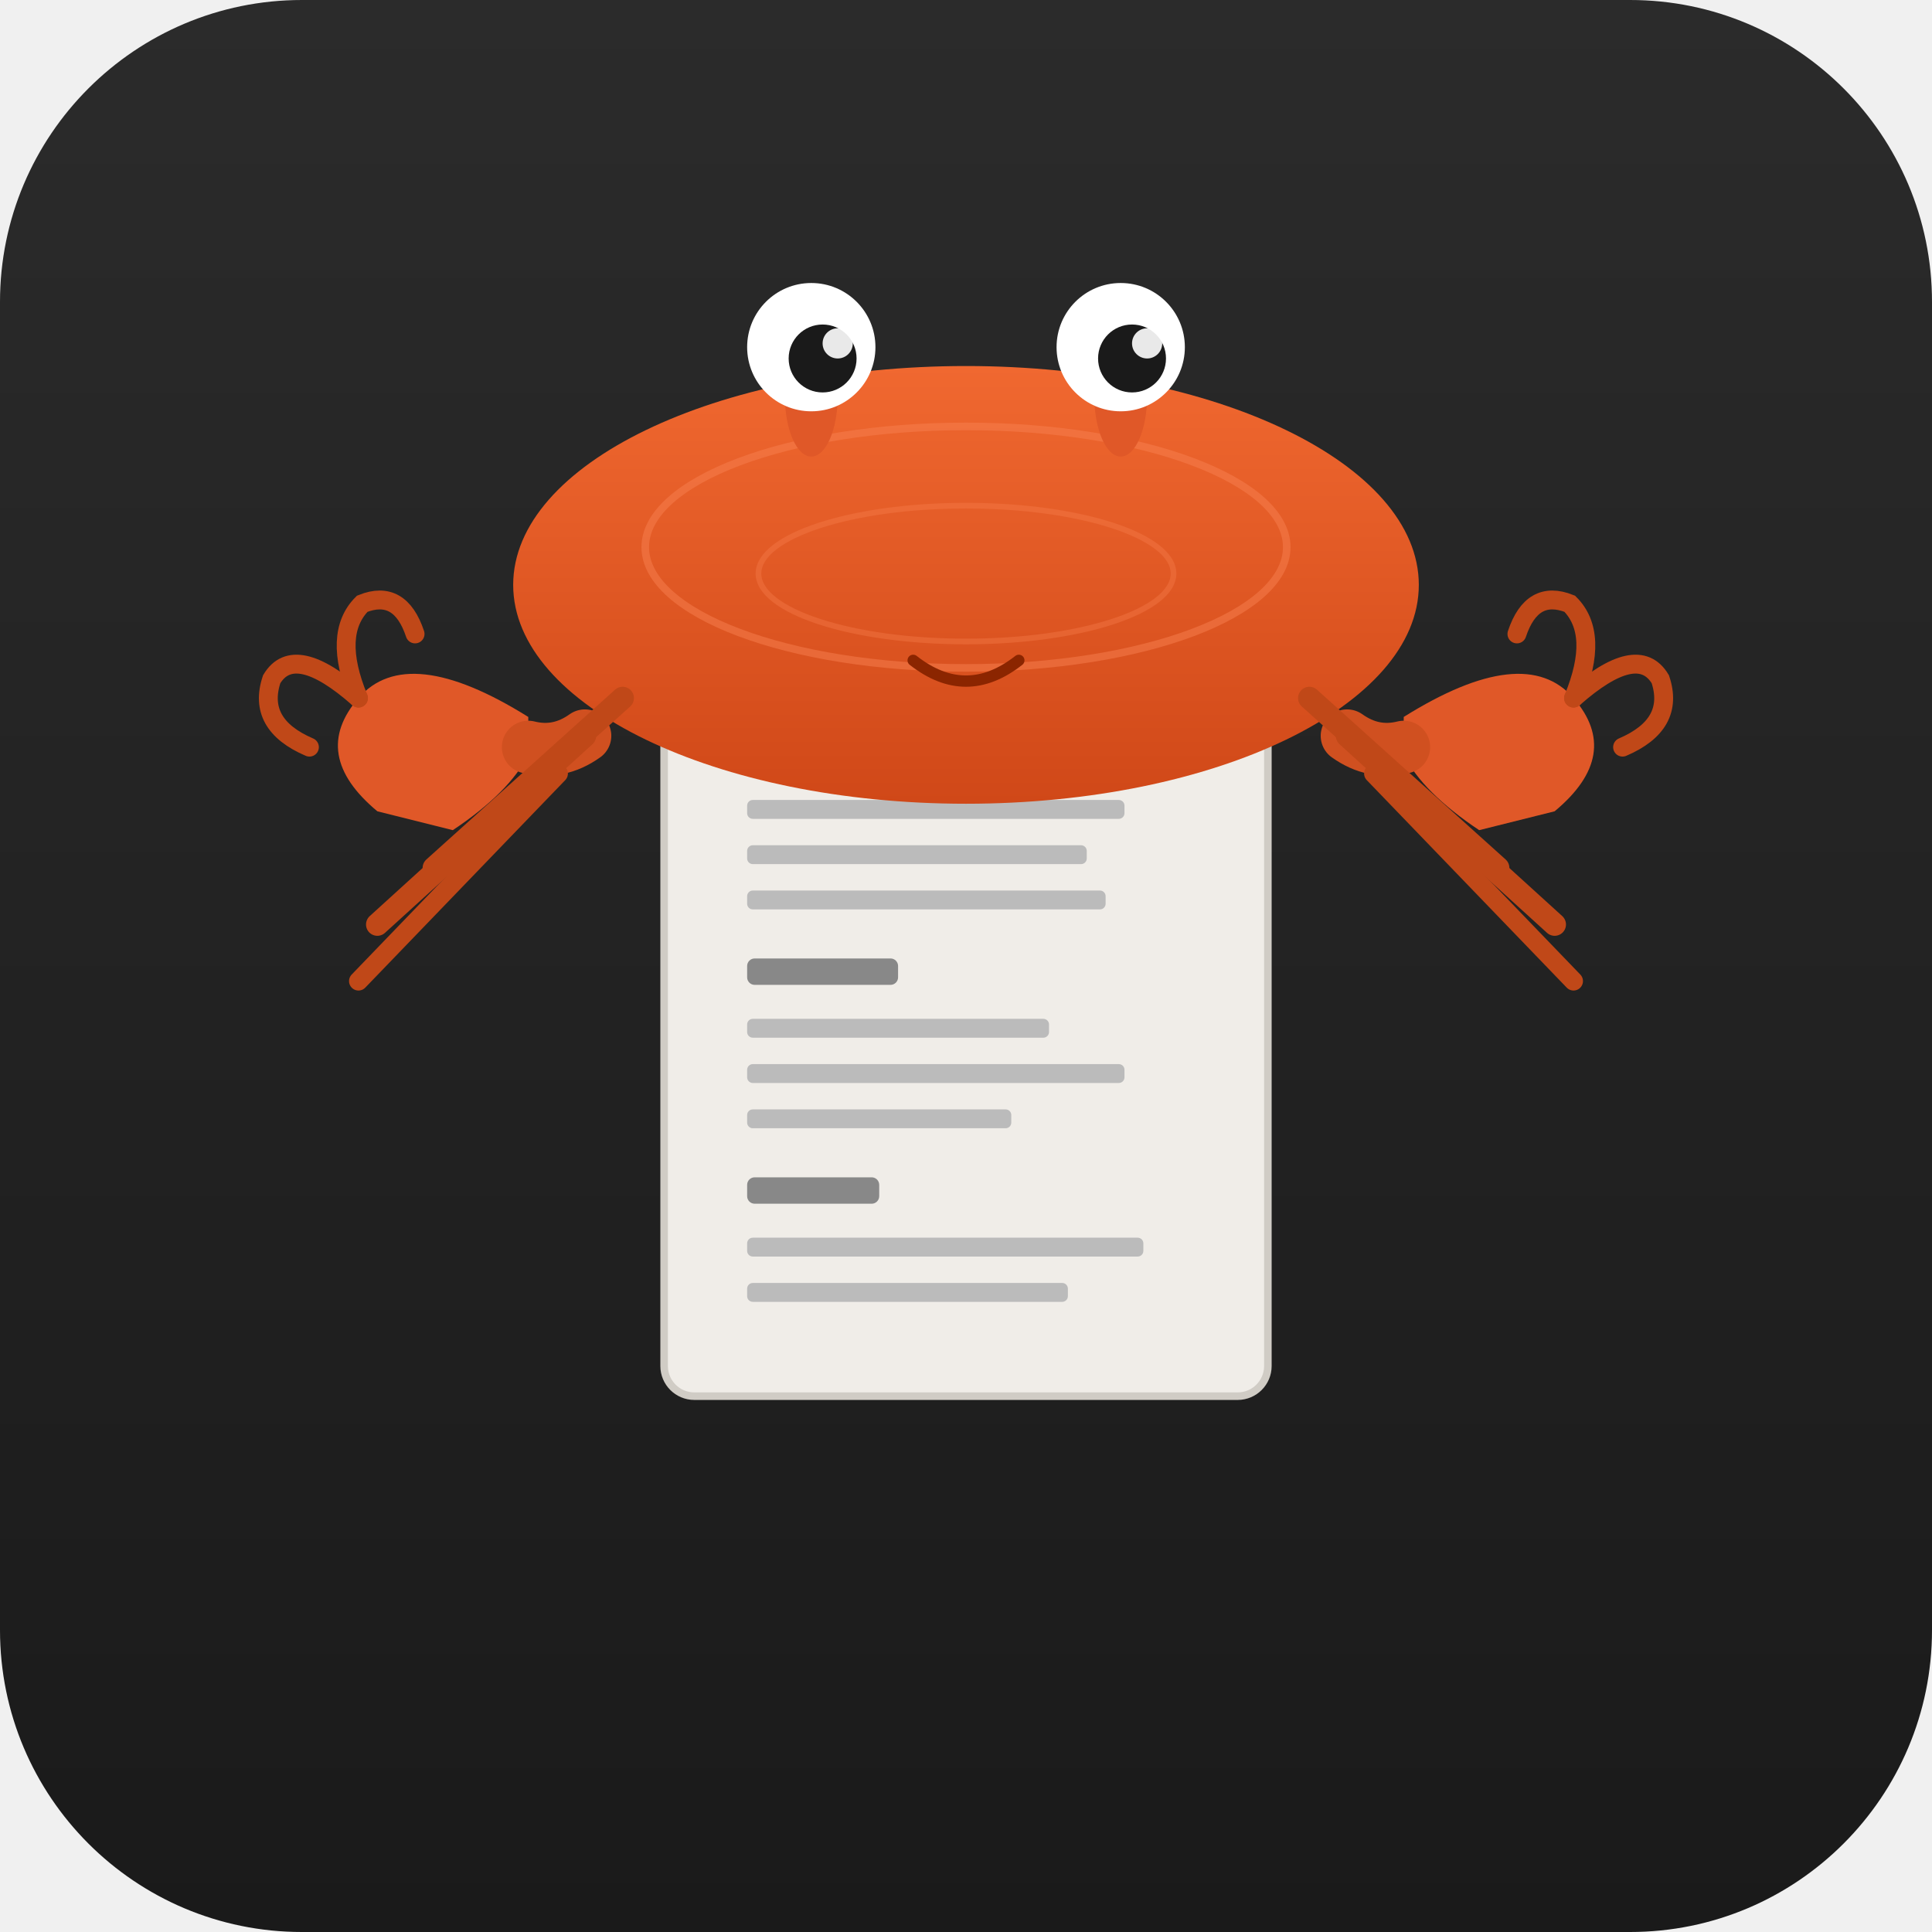
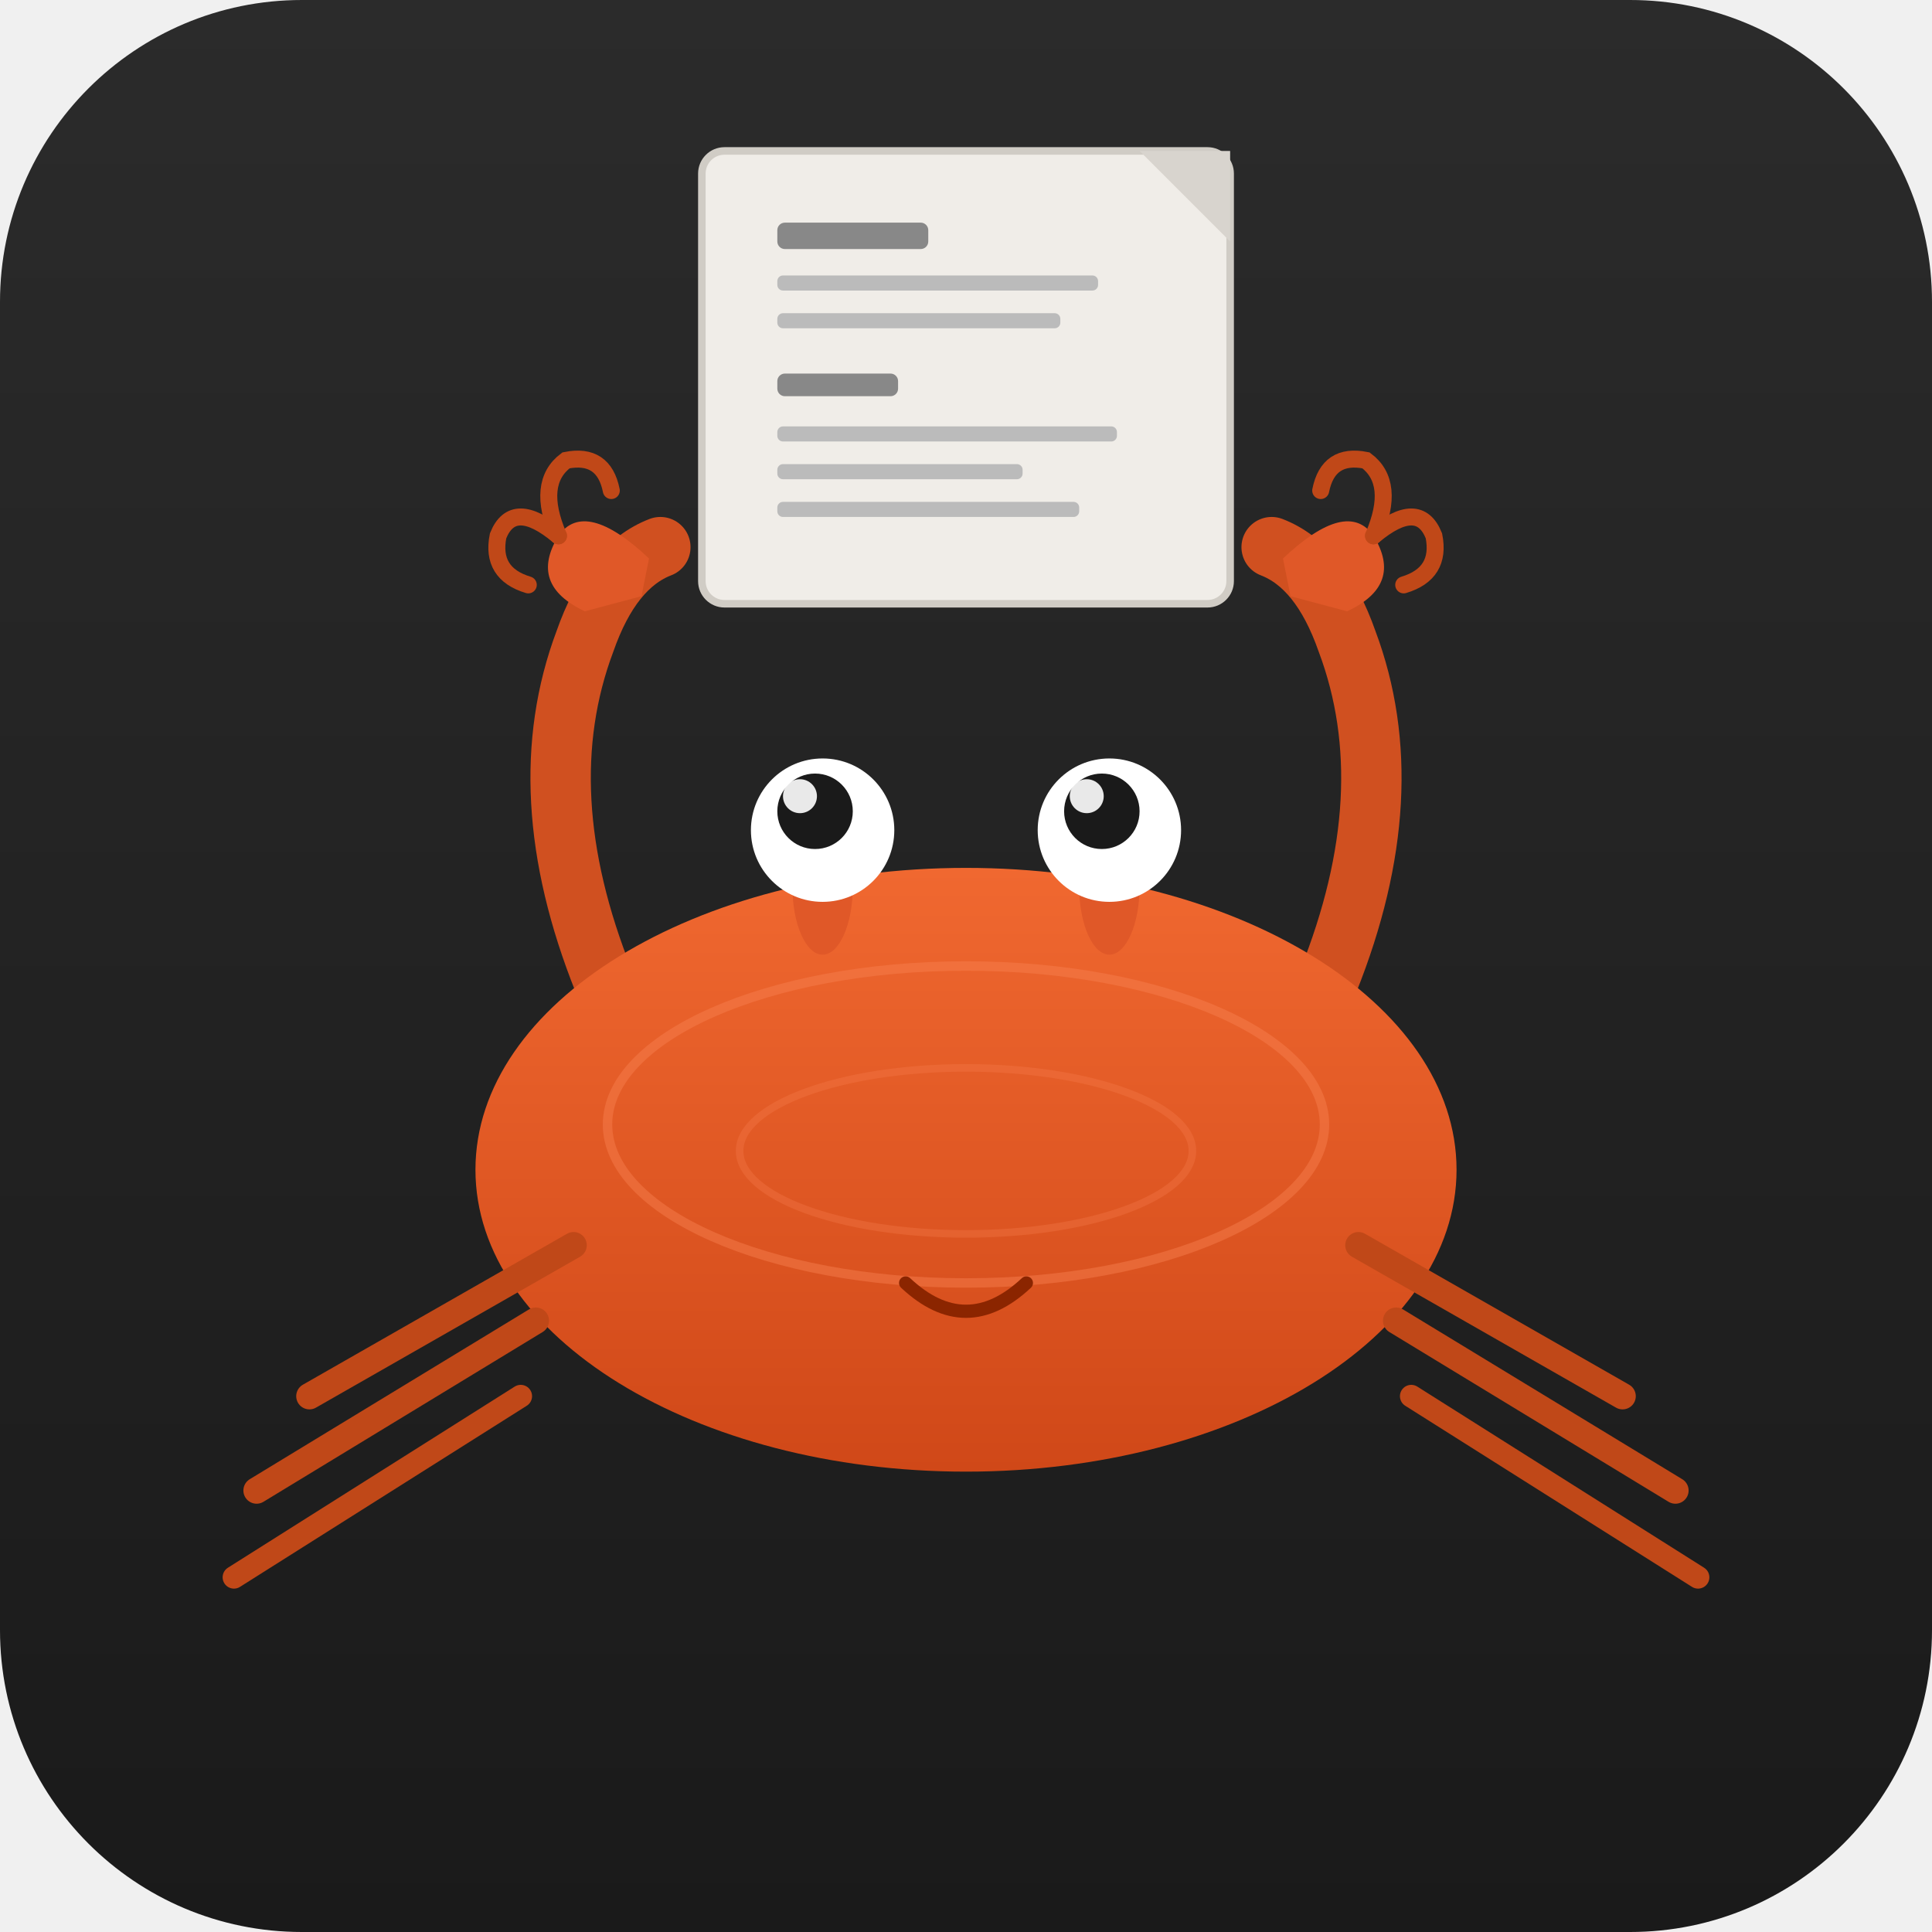
<svg xmlns="http://www.w3.org/2000/svg" viewBox="0 0 512 512">
  <defs>
    <linearGradient id="bg" x1="0" y1="0" x2="0" y2="1">
      <stop offset="0%" stop-color="#2b2b2b" />
      <stop offset="100%" stop-color="#1a1a1a" />
    </linearGradient>
    <linearGradient id="shell" x1="0" y1="0" x2="0" y2="1">
      <stop offset="0%" stop-color="#F06830" />
      <stop offset="100%" stop-color="#D04818" />
    </linearGradient>
  </defs>
  <rect width="512" height="512" rx="80" ry="80" fill="url(#bg)" />
-   <g transform="translate(256,290)">
-     <rect x="-80" y="-120" width="160" height="200" rx="8" fill="#f0ede8" stroke="#d0ccc5" stroke-width="2" />
-     <rect x="-58" y="-96" width="50" height="8" rx="2" fill="#888" />
-     <rect x="-58" y="-78" width="100" height="5" rx="1.5" fill="#bbb" />
-     <rect x="-58" y="-66" width="90" height="5" rx="1.5" fill="#bbb" />
-     <rect x="-58" y="-54" width="95" height="5" rx="1.5" fill="#bbb" />
-     <rect x="-58" y="-36" width="40" height="7" rx="2" fill="#888" />
-     <rect x="-58" y="-20" width="80" height="5" rx="1.5" fill="#bbb" />
-     <rect x="-58" y="-8" width="100" height="5" rx="1.5" fill="#bbb" />
-     <rect x="-58" y="4" width="70" height="5" rx="1.5" fill="#bbb" />
-     <rect x="-58" y="22" width="35" height="7" rx="2" fill="#888" />
-     <rect x="-58" y="38" width="105" height="5" rx="1.5" fill="#bbb" />
-     <rect x="-58" y="50" width="85" height="5" rx="1.5" fill="#bbb" />
-     <path d="M52 -120 L80 -120 L80 -92 Z" fill="#d8d4ce" />
+   <g transform="translate(256,105)">
+     <rect x="-70" y="-65" width="140" height="120" rx="6" fill="#f0ede8" stroke="#d0ccc5" stroke-width="2" />
+     <rect x="-50" y="-46" width="40" height="7" rx="2" fill="#888" />
+     <rect x="-50" y="-32" width="85" height="4" rx="1.5" fill="#bbb" />
+     <rect x="-50" y="-22" width="75" height="4" rx="1.5" fill="#bbb" />
+     <rect x="-50" y="-6" width="32" height="6" rx="2" fill="#888" />
+     <rect x="-50" y="8" width="90" height="4" rx="1.5" fill="#bbb" />
+     <rect x="-50" y="18" width="65" height="4" rx="1.5" fill="#bbb" />
+     <rect x="-50" y="28" width="80" height="4" rx="1.5" fill="#bbb" />
+     <path d="M46 -65 L70 -65 L70 -41 Z" fill="#d8d4ce" />
  </g>
-   <ellipse cx="256" cy="155" rx="120" ry="58" fill="url(#shell)" />
-   <ellipse cx="256" cy="145" rx="85" ry="32" fill="none" stroke="#F88050" stroke-width="2" opacity="0.5" />
-   <ellipse cx="256" cy="152" rx="55" ry="18" fill="none" stroke="#F88050" stroke-width="1.5" opacity="0.35" />
-   <path d="M140 190 Q108 170 95 185 Q82 200 100 215 L120 220 Q135 210 140 200 Z" fill="#E05828" />
-   <path d="M95 185 Q78 170 72 180 Q68 192 82 198" fill="none" stroke="#C04818" stroke-width="5" stroke-linecap="round" />
-   <path d="M95 185 Q88 168 96 160 Q106 156 110 168" fill="none" stroke="#C04818" stroke-width="5" stroke-linecap="round" />
-   <path d="M155 195 Q148 200 140 198" stroke="#D05020" stroke-width="14" stroke-linecap="round" fill="none" />
-   <path d="M372 190 Q404 170 417 185 Q430 200 412 215 L392 220 Q377 210 372 200 Z" fill="#E05828" />
-   <path d="M417 185 Q434 170 440 180 Q444 192 430 198" fill="none" stroke="#C04818" stroke-width="5" stroke-linecap="round" />
-   <path d="M417 185 Q424 168 416 160 Q406 156 402 168" fill="none" stroke="#C04818" stroke-width="5" stroke-linecap="round" />
-   <path d="M357 195 Q364 200 372 198" stroke="#D05020" stroke-width="14" stroke-linecap="round" fill="none" />
-   <line x1="165" y1="185" x2="115" y2="230" stroke="#C04818" stroke-width="6" stroke-linecap="round" />
-   <line x1="155" y1="195" x2="100" y2="245" stroke="#C04818" stroke-width="6" stroke-linecap="round" />
-   <line x1="148" y1="205" x2="95" y2="260" stroke="#C04818" stroke-width="5" stroke-linecap="round" />
-   <line x1="347" y1="185" x2="397" y2="230" stroke="#C04818" stroke-width="6" stroke-linecap="round" />
-   <line x1="357" y1="195" x2="412" y2="245" stroke="#C04818" stroke-width="6" stroke-linecap="round" />
-   <line x1="364" y1="205" x2="417" y2="260" stroke="#C04818" stroke-width="5" stroke-linecap="round" />
-   <ellipse cx="215" cy="105" rx="7" ry="16" fill="#E05828" />
-   <ellipse cx="297" cy="105" rx="7" ry="16" fill="#E05828" />
-   <circle cx="215" cy="92" r="17" fill="white" />
-   <circle cx="297" cy="92" r="17" fill="white" />
-   <circle cx="218" cy="95" r="9" fill="#1a1a1a" />
-   <circle cx="300" cy="95" r="9" fill="#1a1a1a" />
-   <circle cx="222" cy="91" r="4" fill="white" opacity="0.9" />
-   <circle cx="304" cy="91" r="4" fill="white" opacity="0.9" />
-   <path d="M242 175 Q256 186 270 175" fill="none" stroke="#8B2500" stroke-width="3" stroke-linecap="round" />
+   <path d="M160 260 Q140 210 155 170 Q162 150 175 145" stroke="#D05020" stroke-width="16" stroke-linecap="round" fill="none" />
+   <path d="M172 148 Q155 132 148 142 Q140 155 155 162 L170 158 Z" fill="#E05828" />
+   <path d="M148 142 Q136 132 132 142 Q130 152 140 155" fill="none" stroke="#C04818" stroke-width="4.5" stroke-linecap="round" />
+   <path d="M148 142 Q142 128 150 122 Q160 120 162 130" fill="none" stroke="#C04818" stroke-width="4.5" stroke-linecap="round" />
+   <path d="M352 260 Q372 210 357 170 Q350 150 337 145" stroke="#D05020" stroke-width="16" stroke-linecap="round" fill="none" />
+   <path d="M340 148 Q357 132 364 142 Q372 155 357 162 L342 158 Z" fill="#E05828" />
+   <path d="M364 142 Q376 132 380 142 Q382 152 372 155" fill="none" stroke="#C04818" stroke-width="4.5" stroke-linecap="round" />
+   <path d="M364 142 Q370 128 362 122 Q352 120 350 130" fill="none" stroke="#C04818" stroke-width="4.5" stroke-linecap="round" />
+   <ellipse cx="256" cy="310" rx="130" ry="80" fill="url(#shell)" />
+   <ellipse cx="256" cy="298" rx="95" ry="42" fill="none" stroke="#F88050" stroke-width="2.5" opacity="0.45" />
+   <ellipse cx="256" cy="305" rx="60" ry="22" fill="none" stroke="#F88050" stroke-width="2" opacity="0.3" />
+   <line x1="152" y1="330" x2="82" y2="370" stroke="#C04818" stroke-width="7" stroke-linecap="round" />
+   <line x1="142" y1="350" x2="68" y2="395" stroke="#C04818" stroke-width="7" stroke-linecap="round" />
+   <line x1="138" y1="370" x2="62" y2="418" stroke="#C04818" stroke-width="6" stroke-linecap="round" />
+   <line x1="360" y1="330" x2="430" y2="370" stroke="#C04818" stroke-width="7" stroke-linecap="round" />
+   <line x1="370" y1="350" x2="444" y2="395" stroke="#C04818" stroke-width="7" stroke-linecap="round" />
+   <line x1="374" y1="370" x2="450" y2="418" stroke="#C04818" stroke-width="6" stroke-linecap="round" />
+   <ellipse cx="218" cy="235" rx="8" ry="18" fill="#E05828" />
+   <ellipse cx="294" cy="235" rx="8" ry="18" fill="#E05828" />
+   <circle cx="218" cy="220" r="19" fill="white" />
+   <circle cx="294" cy="220" r="19" fill="white" />
+   <circle cx="216" cy="215" r="10" fill="#1a1a1a" />
+   <circle cx="292" cy="215" r="10" fill="#1a1a1a" />
+   <circle cx="212" cy="211" r="4.5" fill="white" opacity="0.9" />
+   <circle cx="288" cy="211" r="4.5" fill="white" opacity="0.9" />
+   <path d="M240 340 Q256 355 272 340" fill="none" stroke="#8B2500" stroke-width="3.5" stroke-linecap="round" />
</svg>
